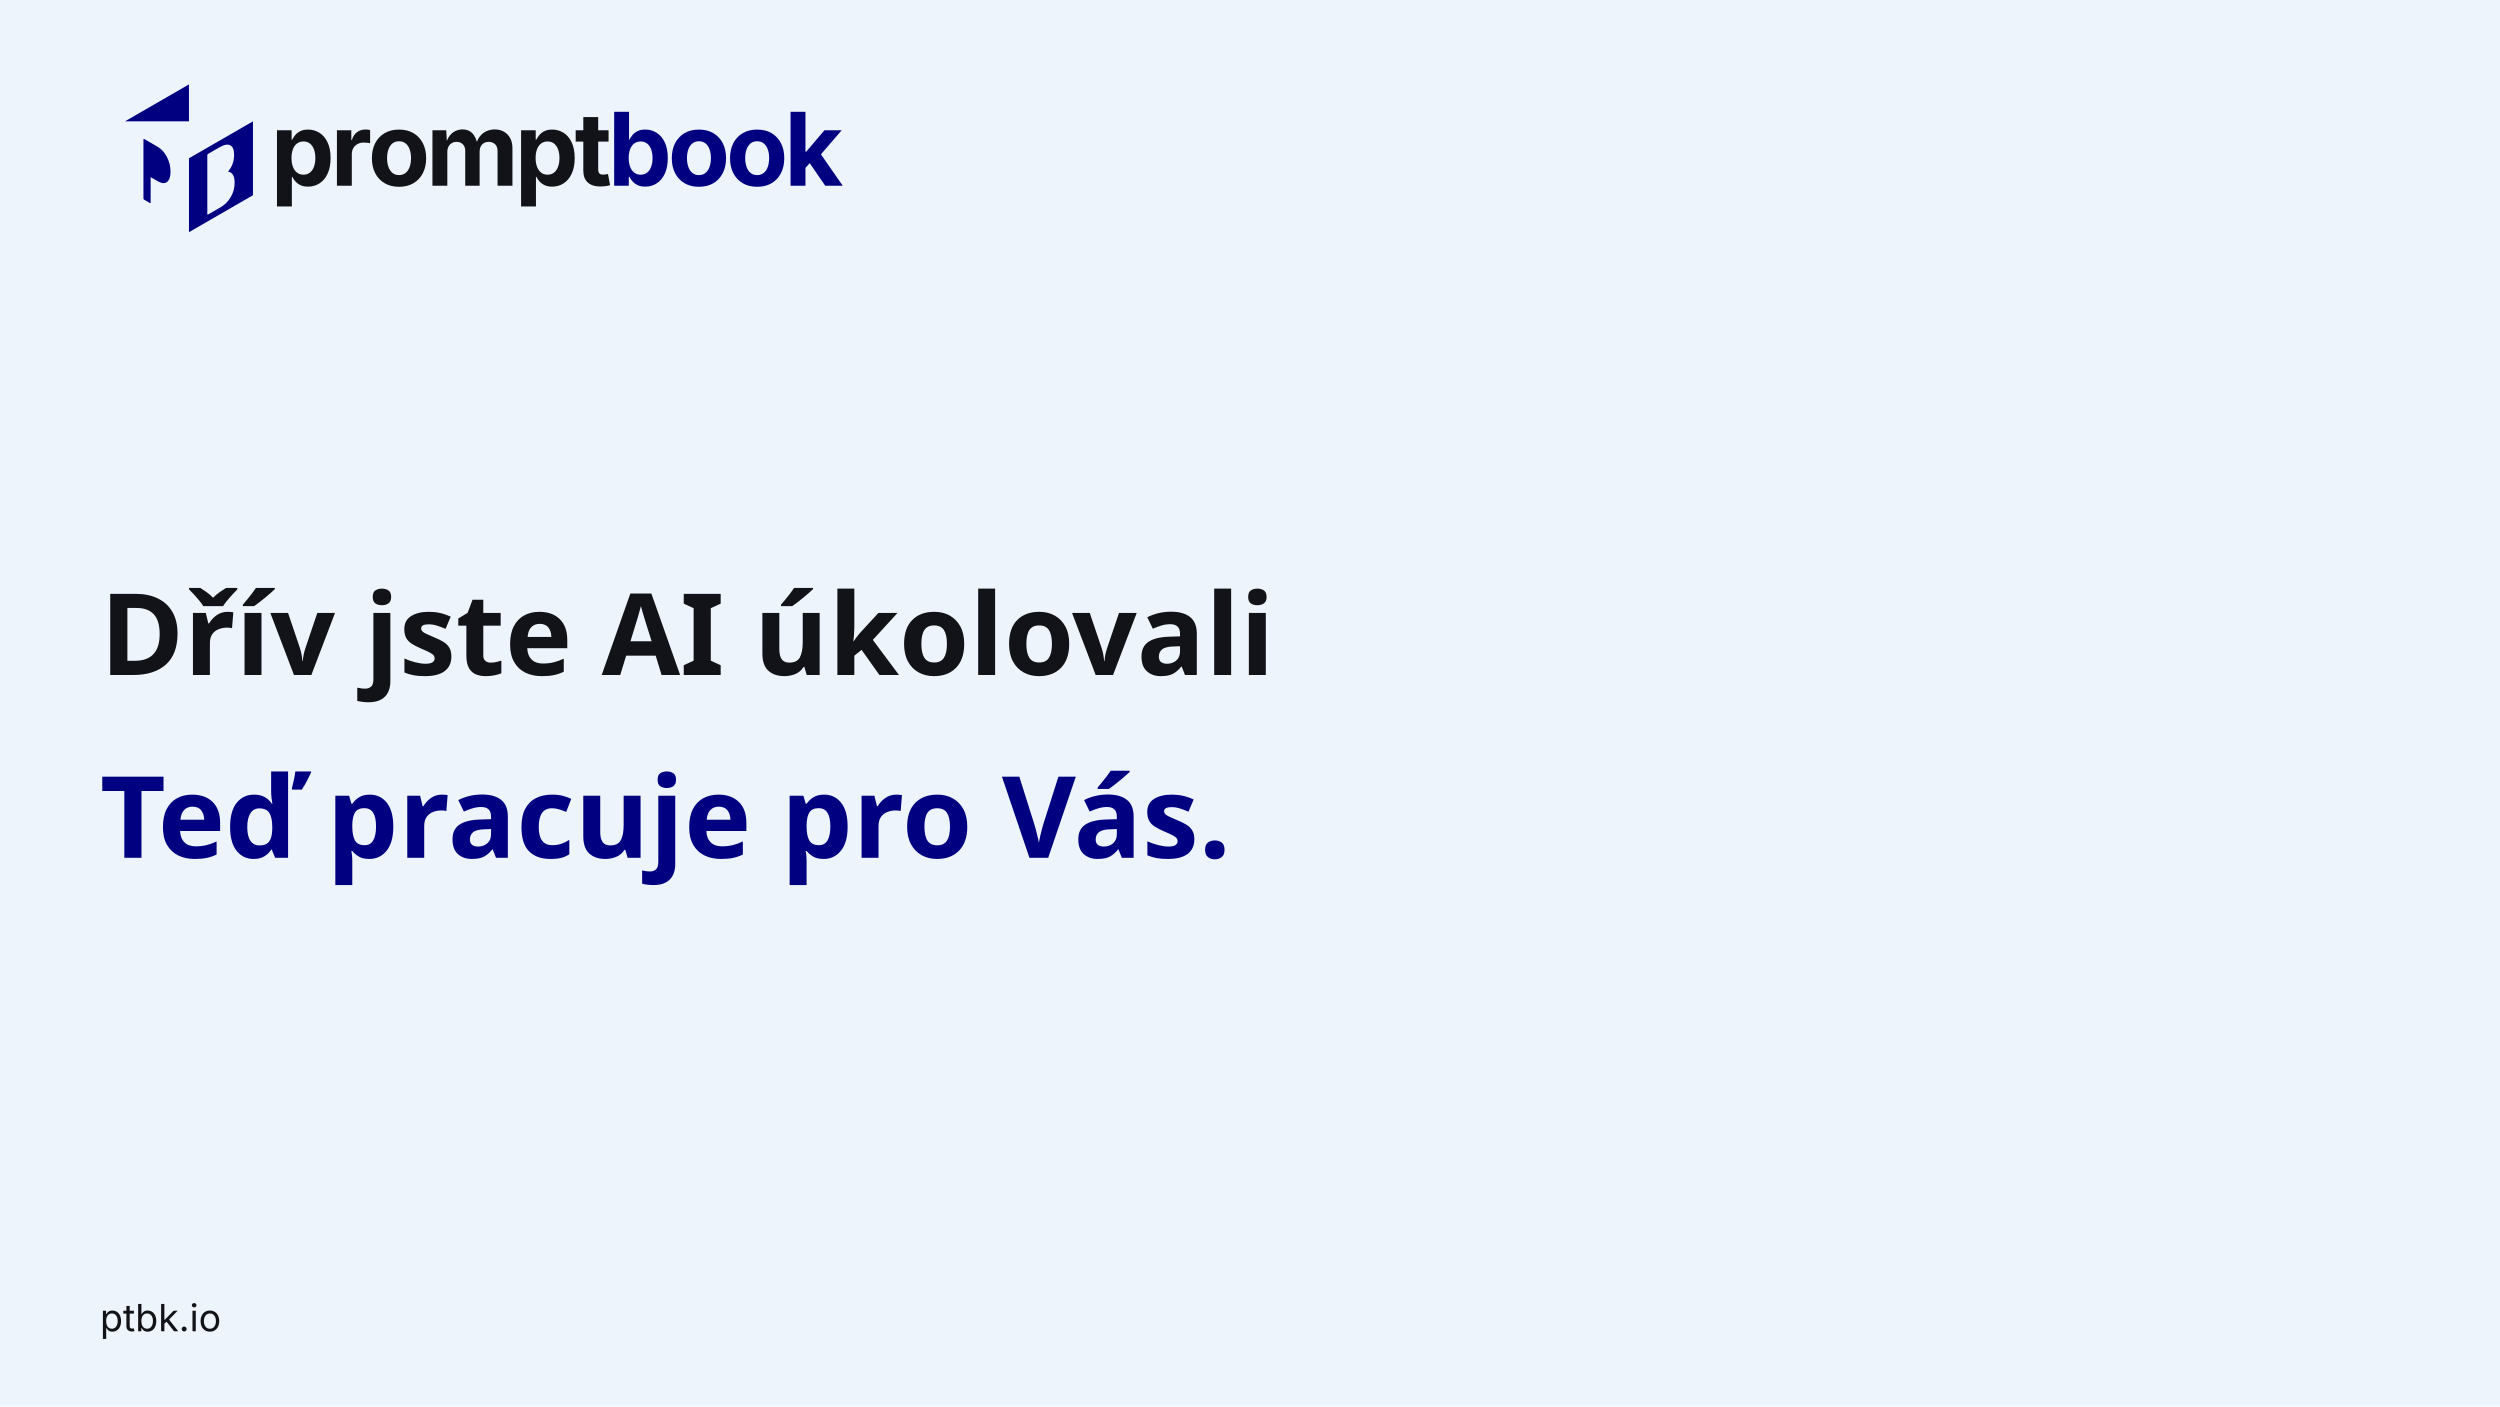
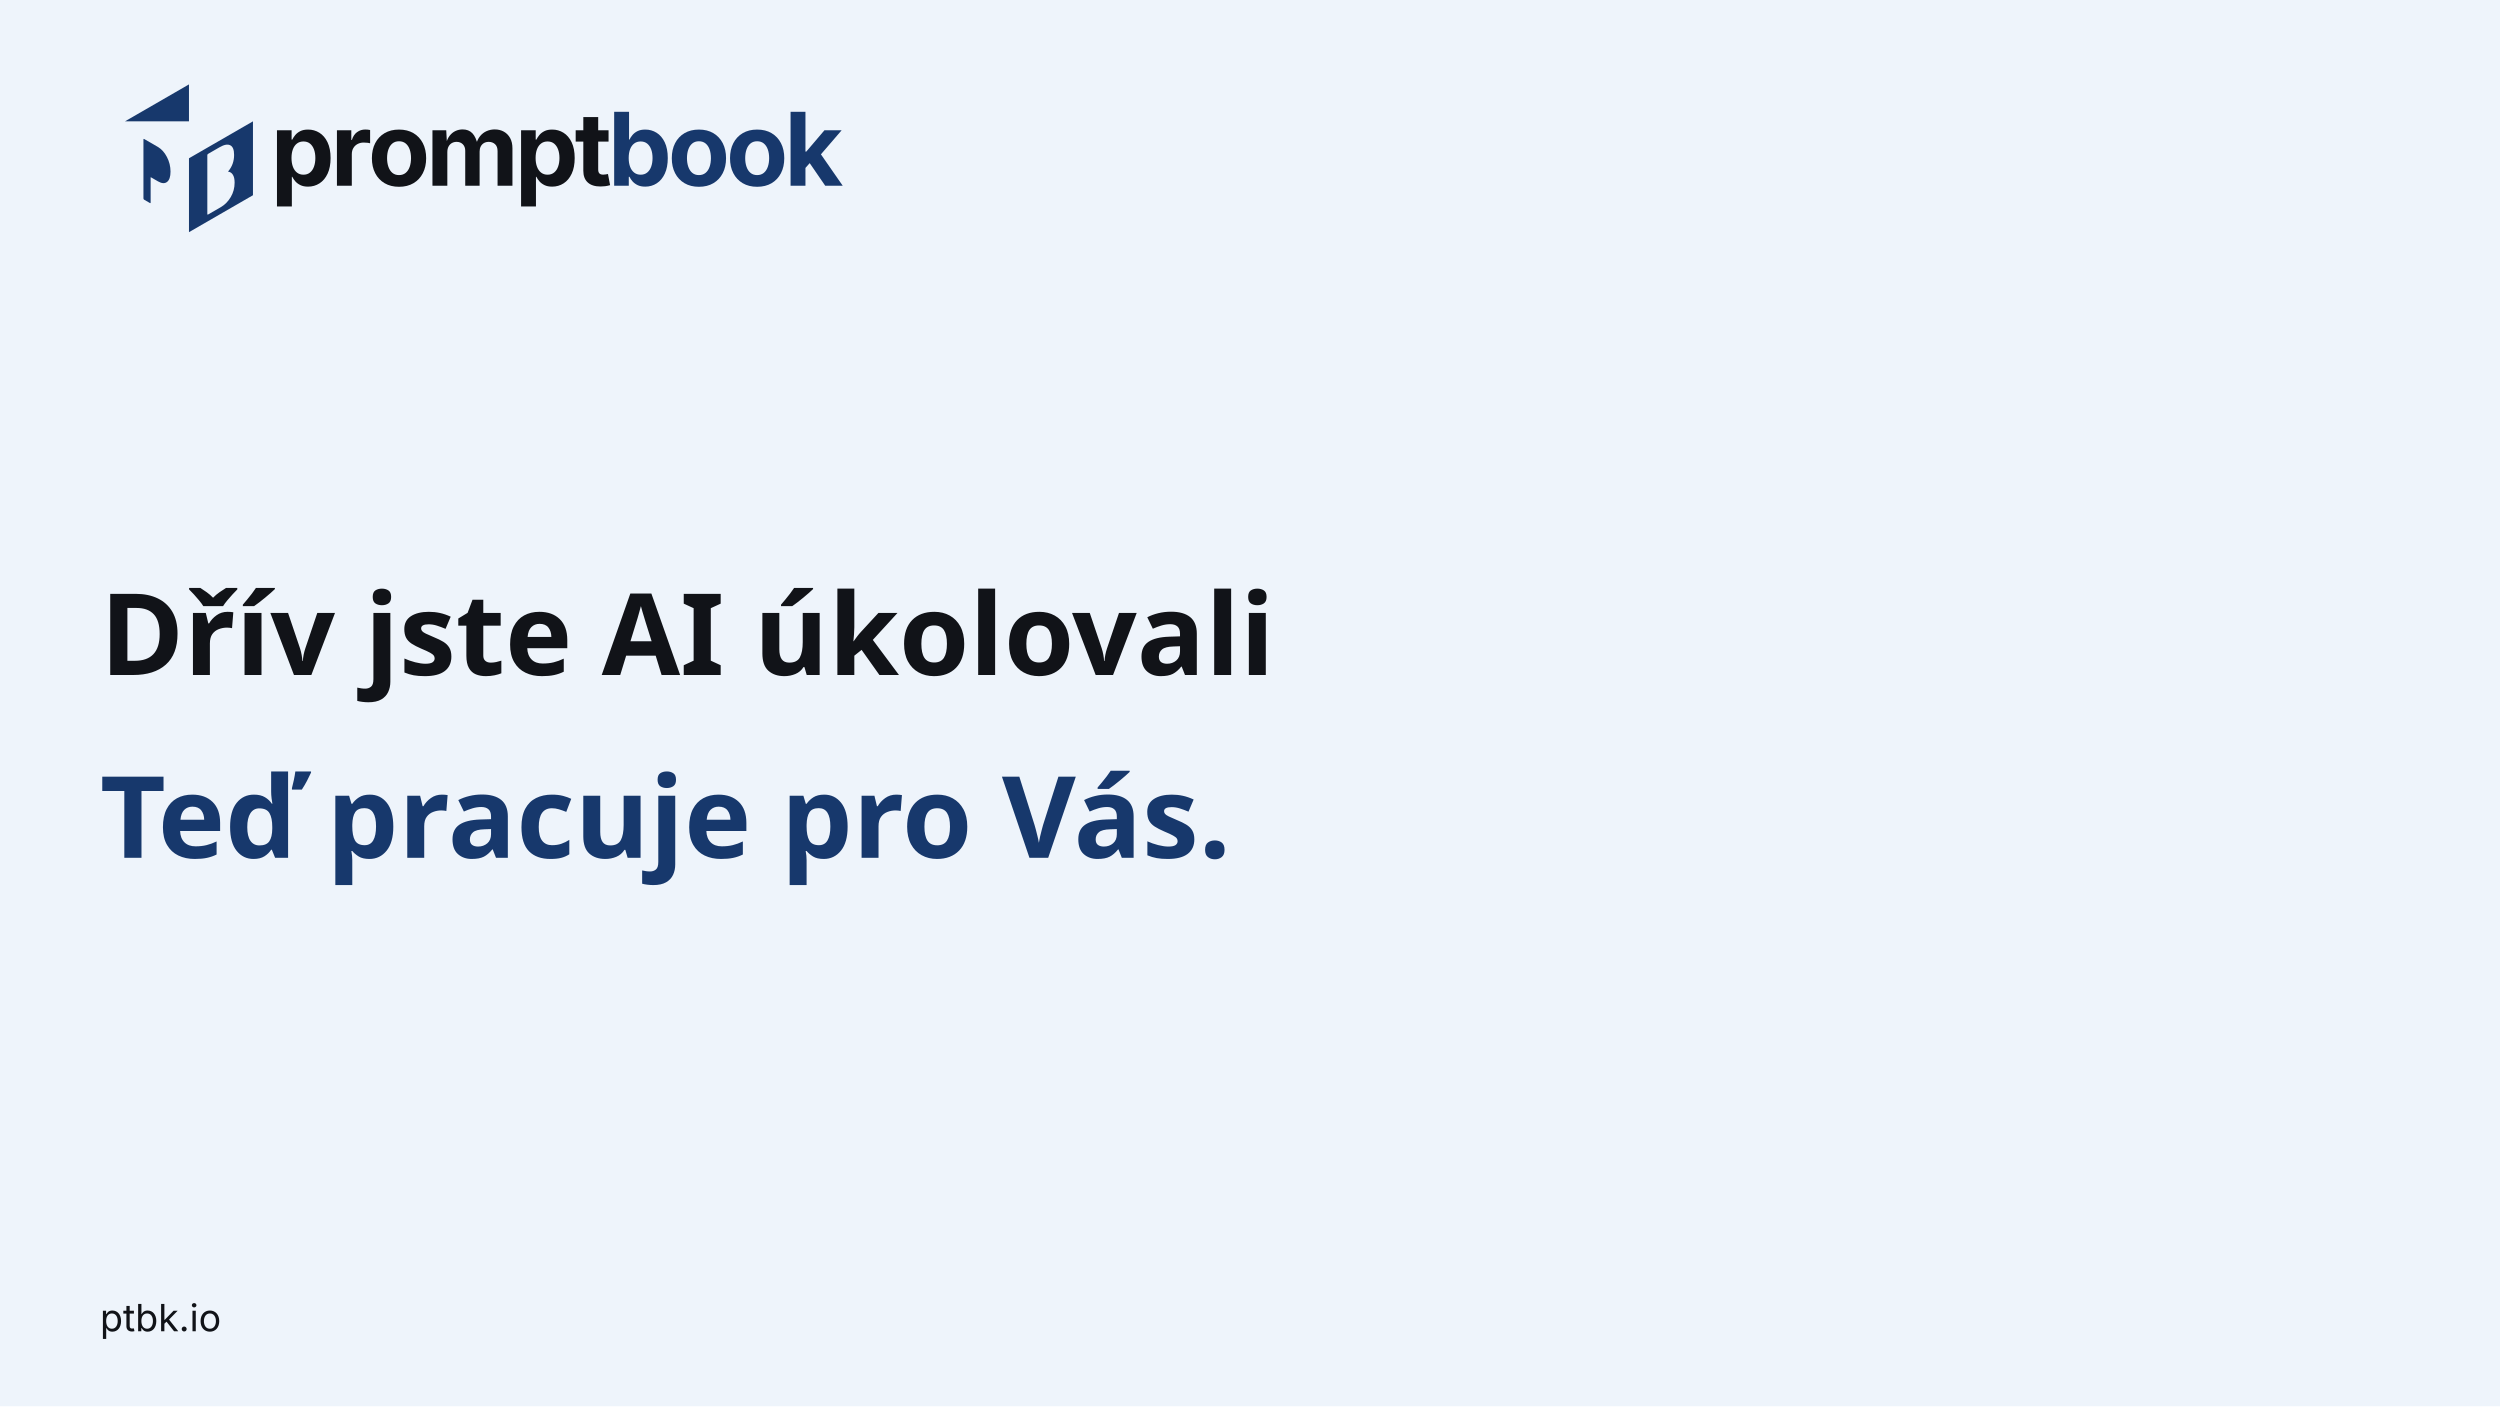
<svg xmlns="http://www.w3.org/2000/svg" width="1600" height="900" viewBox="0 0 1600 900" role="img">
  <rect width="1600" height="900" fill="#EEF4FB" />
  <g transform="translate(64 48) scale(.65)">
    <g transform="translate(10 4.395833) scale(1.212565)">
-       <path fill="#000080" transform="matrix(0.992349 0.572933 -0.992349 0.572933 -100.273 -96.45293)" d="M 170.435,57.258 V 4.896 l 26.181,26.181 v 0 z" />
-       <path fill="#000080" transform="matrix(0.992349 0.572933 0 1.145866 -157.0928 -136.5028)" d="m 197.138,68.251 c 3.15,0 5.687,1.146 7.61,3.437 1.964,2.25 2.946,5.217 2.946,8.899 0,3.601 -0.941,6.505 -2.823,8.715 -1.882,2.209 -4.357,3.314 -7.426,3.314 h -5.769 c -0.164,0 -0.245,0.082 -0.245,0.245 V 110.659 c 0,0.409 -0.205,0.614 -0.614,0.614 h -4.664 c -0.409,0 -0.614,-0.205 -0.614,-0.614 V 68.864 c 0,-0.409 0.205,-0.614 0.614,-0.614 z" />
-       <path fill="#000080" transform="matrix(0.9923484 -0.5729326 0 1.145865 -167.4698 124.8194)" d="m 233.255,63.55 v 52.362 h 52.362 V 63.55 Z m 15.625,4.7 h 9.39 c 3.723,0 6.629,0.982 8.715,2.946 2.128,1.923 3.191,4.746 3.191,8.469 0,4.419 -1.575,7.467 -4.726,9.145 -0.205,0.123 -0.225,0.225 -0.061,0.306 1.637,0.982 2.905,2.353 3.805,4.112 0.941,1.759 1.411,3.846 1.411,6.26 h 5.2e-4 c 0,3.723 -1.064,6.608 -3.192,8.654 -2.087,2.046 -4.848,3.069 -8.285,3.069 h -10.249 c -0.409,0 -0.613,-0.205 -0.613,-0.614 V 68.864 c 0,-0.409 0.204,-0.614 0.613,-0.614 z" />
+       <path fill="#17386C" transform="matrix(0.992349 0.572933 -0.992349 0.572933 -100.273 -96.45293)" d="M 170.435,57.258 V 4.896 l 26.181,26.181 v 0 z" />
+       <path fill="#17386C" transform="matrix(0.992349 0.572933 0 1.145866 -157.0928 -136.5028)" d="m 197.138,68.251 c 3.15,0 5.687,1.146 7.61,3.437 1.964,2.25 2.946,5.217 2.946,8.899 0,3.601 -0.941,6.505 -2.823,8.715 -1.882,2.209 -4.357,3.314 -7.426,3.314 h -5.769 c -0.164,0 -0.245,0.082 -0.245,0.245 V 110.659 c 0,0.409 -0.205,0.614 -0.614,0.614 h -4.664 c -0.409,0 -0.614,-0.205 -0.614,-0.614 V 68.864 c 0,-0.409 0.205,-0.614 0.614,-0.614 z" />
+       <path fill="#17386C" transform="matrix(0.9923484 -0.5729326 0 1.145865 -167.4698 124.8194)" d="m 233.255,63.55 v 52.362 h 52.362 V 63.55 Z m 15.625,4.7 h 9.39 c 3.723,0 6.629,0.982 8.715,2.946 2.128,1.923 3.191,4.746 3.191,8.469 0,4.419 -1.575,7.467 -4.726,9.145 -0.205,0.123 -0.225,0.225 -0.061,0.306 1.637,0.982 2.905,2.353 3.805,4.112 0.941,1.759 1.411,3.846 1.411,6.26 h 5.2e-4 c 0,3.723 -1.064,6.608 -3.192,8.654 -2.087,2.046 -4.848,3.069 -8.285,3.069 h -10.249 c -0.409,0 -0.613,-0.205 -0.613,-0.614 V 68.864 c 0,-0.409 0.204,-0.614 0.613,-0.614 z" />
    </g>
    <path fill="#111318" transform="translate(168 109) scale(0.04882812 -0.04882812)" d="M128 -418V1118H423V930H437Q458 974 496.5 1021.0Q535 1068 598.0 1100.0Q661 1132 756 1132Q880 1132 983.0 1068.0Q1086 1004 1147.5 876.0Q1209 748 1209 557Q1209 371 1149.0 242.5Q1089 114 986.0 47.5Q883 -19 754 -19Q663 -19 600.0 12.0Q537 43 497.5 88.5Q458 134 437 179H428V-418ZM662 222Q740 222 793.5 265.0Q847 308 874.5 384.0Q902 460 902 558Q902 656 874.5 731.0Q847 806 794.0 849.0Q741 892 662 892Q585 892 531.0 850.5Q477 809 449.0 734.5Q421 660 421 558Q421 457 449.5 381.5Q478 306 532.0 264.0Q586 222 662 222Z" />
    <path fill="#111318" transform="translate(227.0371 109) scale(0.04882812 -0.04882812)" d="M128 0V1118H418V923H430Q461 1027 533.5 1080.0Q606 1133 700 1133Q723 1133 749.5 1130.5Q776 1128 797 1123V855Q777 862 739.0 866.0Q701 870 667 870Q599 870 544.0 840.5Q489 811 458.5 758.5Q428 706 428 636V0Z" />
    <path fill="#111318" transform="translate(263.7598 109) scale(0.04882812 -0.04882812)" d="M628 -22Q460 -22 337.0 50.5Q214 123 147.5 252.5Q81 382 81 554Q81 728 147.5 857.5Q214 987 337.0 1059.5Q460 1132 628 1132Q797 1132 919.5 1059.5Q1042 987 1108.5 857.5Q1175 728 1175 554Q1175 382 1108.5 252.5Q1042 123 919.5 50.5Q797 -22 628 -22ZM628 214Q708 214 762.0 258.5Q816 303 843.0 380.5Q870 458 870 555Q870 654 843.0 731.0Q816 808 762.0 852.0Q708 896 628 896Q548 896 494.5 852.0Q441 808 414.0 731.0Q387 654 387 555Q387 458 414.0 380.5Q441 303 494.5 258.5Q548 214 628 214Z" />
    <path fill="#111318" transform="translate(321.0879 109) scale(0.04882812 -0.04882812)" d="M128 0V1118H406L421 840H399Q425 943 475.5 1008.0Q526 1073 594.0 1104.0Q662 1135 737 1135Q858 1135 932.0 1058.5Q1006 982 1041 822H1006Q1031 929 1087.5 998.5Q1144 1068 1221.5 1101.5Q1299 1135 1384 1135Q1487 1135 1567.5 1090.0Q1648 1045 1694.5 960.5Q1741 876 1741 754V0H1441V697Q1441 792 1389.5 838.0Q1338 884 1263 884Q1207 884 1165.5 859.5Q1124 835 1101.5 791.0Q1079 747 1079 688V0H789V705Q789 787 740.5 835.5Q692 884 615 884Q562 884 519.5 860.0Q477 836 452.5 789.5Q428 743 428 676V0Z" />
    <path fill="#111318" transform="translate(408.3477 109) scale(0.04882812 -0.04882812)" d="M128 -418V1118H423V930H437Q458 974 496.5 1021.0Q535 1068 598.0 1100.0Q661 1132 756 1132Q880 1132 983.0 1068.0Q1086 1004 1147.5 876.0Q1209 748 1209 557Q1209 371 1149.0 242.5Q1089 114 986.0 47.5Q883 -19 754 -19Q663 -19 600.0 12.0Q537 43 497.5 88.5Q458 134 437 179H428V-418ZM662 222Q740 222 793.5 265.0Q847 308 874.5 384.0Q902 460 902 558Q902 656 874.5 731.0Q847 806 794.0 849.0Q741 892 662 892Q585 892 531.0 850.5Q477 809 449.0 734.5Q421 660 421 558Q421 457 449.5 381.5Q478 306 532.0 264.0Q586 222 662 222Z" />
    <path fill="#111318" transform="translate(467.3848 109) scale(0.04882812 -0.04882812)" d="M683 1118V889H20V1118ZM174 1384H474V327Q474 274 497.5 248.5Q521 223 576 223Q593 223 624.0 227.5Q655 232 671 236L714 11Q664 -4 614.5 -10.0Q565 -16 520 -16Q352 -16 263.0 66.0Q174 148 174 301Z" />
-     <path fill="#000080" transform="translate(500.0059 109) scale(0.04882812 -0.04882812)" d="M754 -19Q663 -19 600.0 12.0Q537 43 497.5 88.5Q458 134 437 179H423V0H128V1490H428V930H437Q458 974 496.5 1021.0Q535 1068 598.0 1100.0Q661 1132 756 1132Q880 1132 983.0 1068.0Q1086 1004 1147.5 876.0Q1209 748 1209 557Q1209 371 1149.0 242.5Q1089 114 986.0 47.5Q883 -19 754 -19ZM662 222Q740 222 793.5 265.0Q847 308 874.5 384.0Q902 460 902 558Q902 656 874.5 731.0Q847 806 794.0 849.0Q741 892 662 892Q585 892 531.0 850.5Q477 809 449.0 734.5Q421 660 421 558Q421 457 449.5 381.5Q478 306 532.0 264.0Q586 222 662 222Z" />
-     <path fill="#000080" transform="translate(559.043 109) scale(0.04882812 -0.04882812)" d="M628 -22Q460 -22 337.0 50.5Q214 123 147.5 252.5Q81 382 81 554Q81 728 147.5 857.5Q214 987 337.0 1059.5Q460 1132 628 1132Q797 1132 919.5 1059.5Q1042 987 1108.5 857.5Q1175 728 1175 554Q1175 382 1108.5 252.5Q1042 123 919.5 50.5Q797 -22 628 -22ZM628 214Q708 214 762.0 258.5Q816 303 843.0 380.5Q870 458 870 555Q870 654 843.0 731.0Q816 808 762.0 852.0Q708 896 628 896Q548 896 494.5 852.0Q441 808 414.0 731.0Q387 654 387 555Q387 458 414.0 380.5Q441 303 494.5 258.5Q548 214 628 214Z" />
-     <path fill="#000080" transform="translate(616.3711 109) scale(0.04882812 -0.04882812)" d="M628 -22Q460 -22 337.0 50.5Q214 123 147.5 252.5Q81 382 81 554Q81 728 147.5 857.5Q214 987 337.0 1059.5Q460 1132 628 1132Q797 1132 919.5 1059.5Q1042 987 1108.5 857.5Q1175 728 1175 554Q1175 382 1108.5 252.5Q1042 123 919.5 50.5Q797 -22 628 -22ZM628 214Q708 214 762.0 258.5Q816 303 843.0 380.5Q870 458 870 555Q870 654 843.0 731.0Q816 808 762.0 852.0Q708 896 628 896Q548 896 494.5 852.0Q441 808 414.0 731.0Q387 654 387 555Q387 458 414.0 380.5Q441 303 494.5 258.5Q548 214 628 214Z" />
-     <path fill="#000080" transform="translate(673.6992 109) scale(0.04882812 -0.04882812)" d="M400 327V688H445L811 1118H1158L675 557H604ZM128 0V1490H428V0ZM826 0 490 490 691 703 1179 0Z" />
+     <path fill="#17386C" transform="translate(500.0059 109) scale(0.04882812 -0.04882812)" d="M754 -19Q663 -19 600.0 12.0Q537 43 497.5 88.5Q458 134 437 179H423V0H128V1490H428V930H437Q458 974 496.5 1021.0Q535 1068 598.0 1100.0Q661 1132 756 1132Q880 1132 983.0 1068.0Q1086 1004 1147.5 876.0Q1209 748 1209 557Q1209 371 1149.0 242.5Q1089 114 986.0 47.5Q883 -19 754 -19ZM662 222Q740 222 793.5 265.0Q847 308 874.5 384.0Q902 460 902 558Q902 656 874.5 731.0Q847 806 794.0 849.0Q741 892 662 892Q585 892 531.0 850.5Q477 809 449.0 734.5Q421 660 421 558Q421 457 449.5 381.5Q478 306 532.0 264.0Q586 222 662 222Z" />
+     <path fill="#17386C" transform="translate(559.043 109) scale(0.04882812 -0.04882812)" d="M628 -22Q460 -22 337.0 50.5Q214 123 147.5 252.5Q81 382 81 554Q81 728 147.5 857.5Q214 987 337.0 1059.5Q460 1132 628 1132Q797 1132 919.5 1059.5Q1042 987 1108.5 857.5Q1175 728 1175 554Q1175 382 1108.5 252.5Q1042 123 919.5 50.5Q797 -22 628 -22ZM628 214Q708 214 762.0 258.5Q816 303 843.0 380.5Q870 458 870 555Q870 654 843.0 731.0Q816 808 762.0 852.0Q708 896 628 896Q548 896 494.5 852.0Q441 808 414.0 731.0Q387 654 387 555Q387 458 414.0 380.5Q441 303 494.5 258.5Q548 214 628 214Z" />
+     <path fill="#17386C" transform="translate(616.3711 109) scale(0.04882812 -0.04882812)" d="M628 -22Q460 -22 337.0 50.5Q214 123 147.5 252.5Q81 382 81 554Q81 728 147.5 857.5Q214 987 337.0 1059.5Q460 1132 628 1132Q797 1132 919.5 1059.5Q1042 987 1108.5 857.5Q1175 728 1175 554Q1175 382 1108.5 252.5Q1042 123 919.5 50.5Q797 -22 628 -22ZM628 214Q708 214 762.0 258.5Q816 303 843.0 380.5Q870 458 870 555Q870 654 843.0 731.0Q816 808 762.0 852.0Q708 896 628 896Q548 896 494.5 852.0Q441 808 414.0 731.0Q387 654 387 555Q387 458 414.0 380.5Q441 303 494.5 258.5Q548 214 628 214Z" />
+     <path fill="#17386C" transform="translate(673.6992 109) scale(0.04882812 -0.04882812)" d="M400 327V688H445L811 1118H1158L675 557H604ZM128 0V1490H428V0ZM826 0 490 490 691 703 1179 0Z" />
  </g>
  <g font-family="Outfit, sans-serif" font-size="72.727" font-weight="600" fill="#111318">
    <text x="64" y="432.0">Dřív jste AI úkolovali</text>
-     <text x="64" y="549.0" fill="#000080">Teď pracuje pro Vás.</text>
+     <text x="64" y="549.0" fill="#17386C">Teď pracuje pro Vás.</text>
  </g>
  <text x="64" y="852" font-family="Inter, sans-serif" font-size="24" fill="#111318">ptbk.io</text>
</svg>
